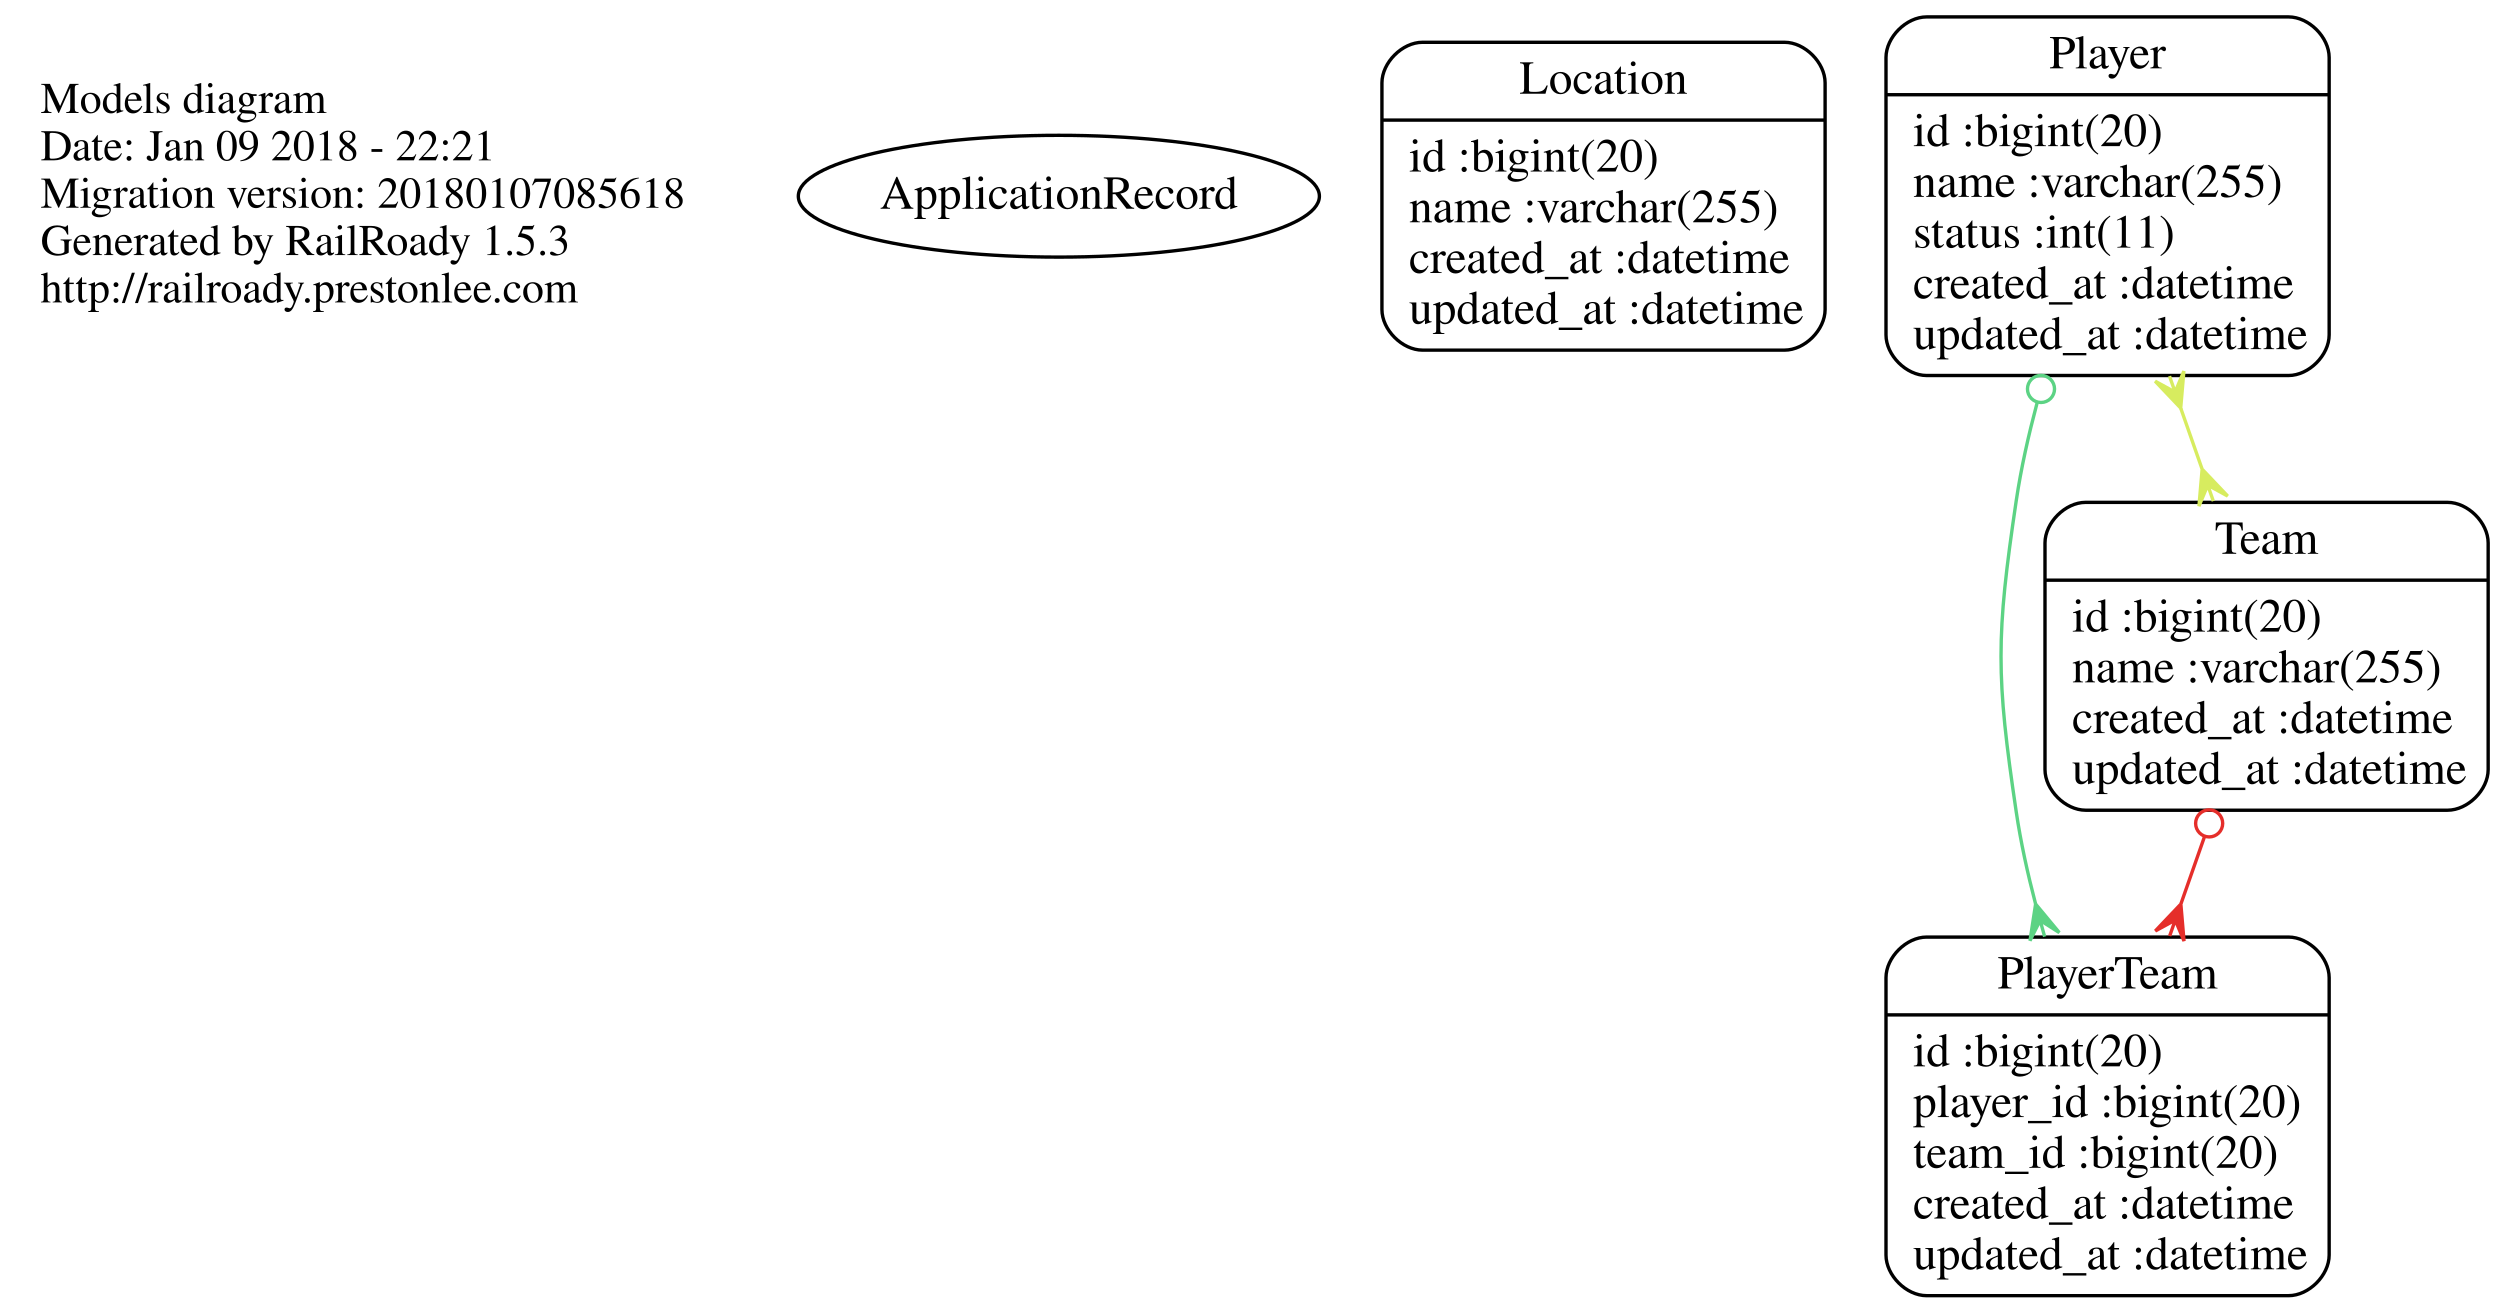
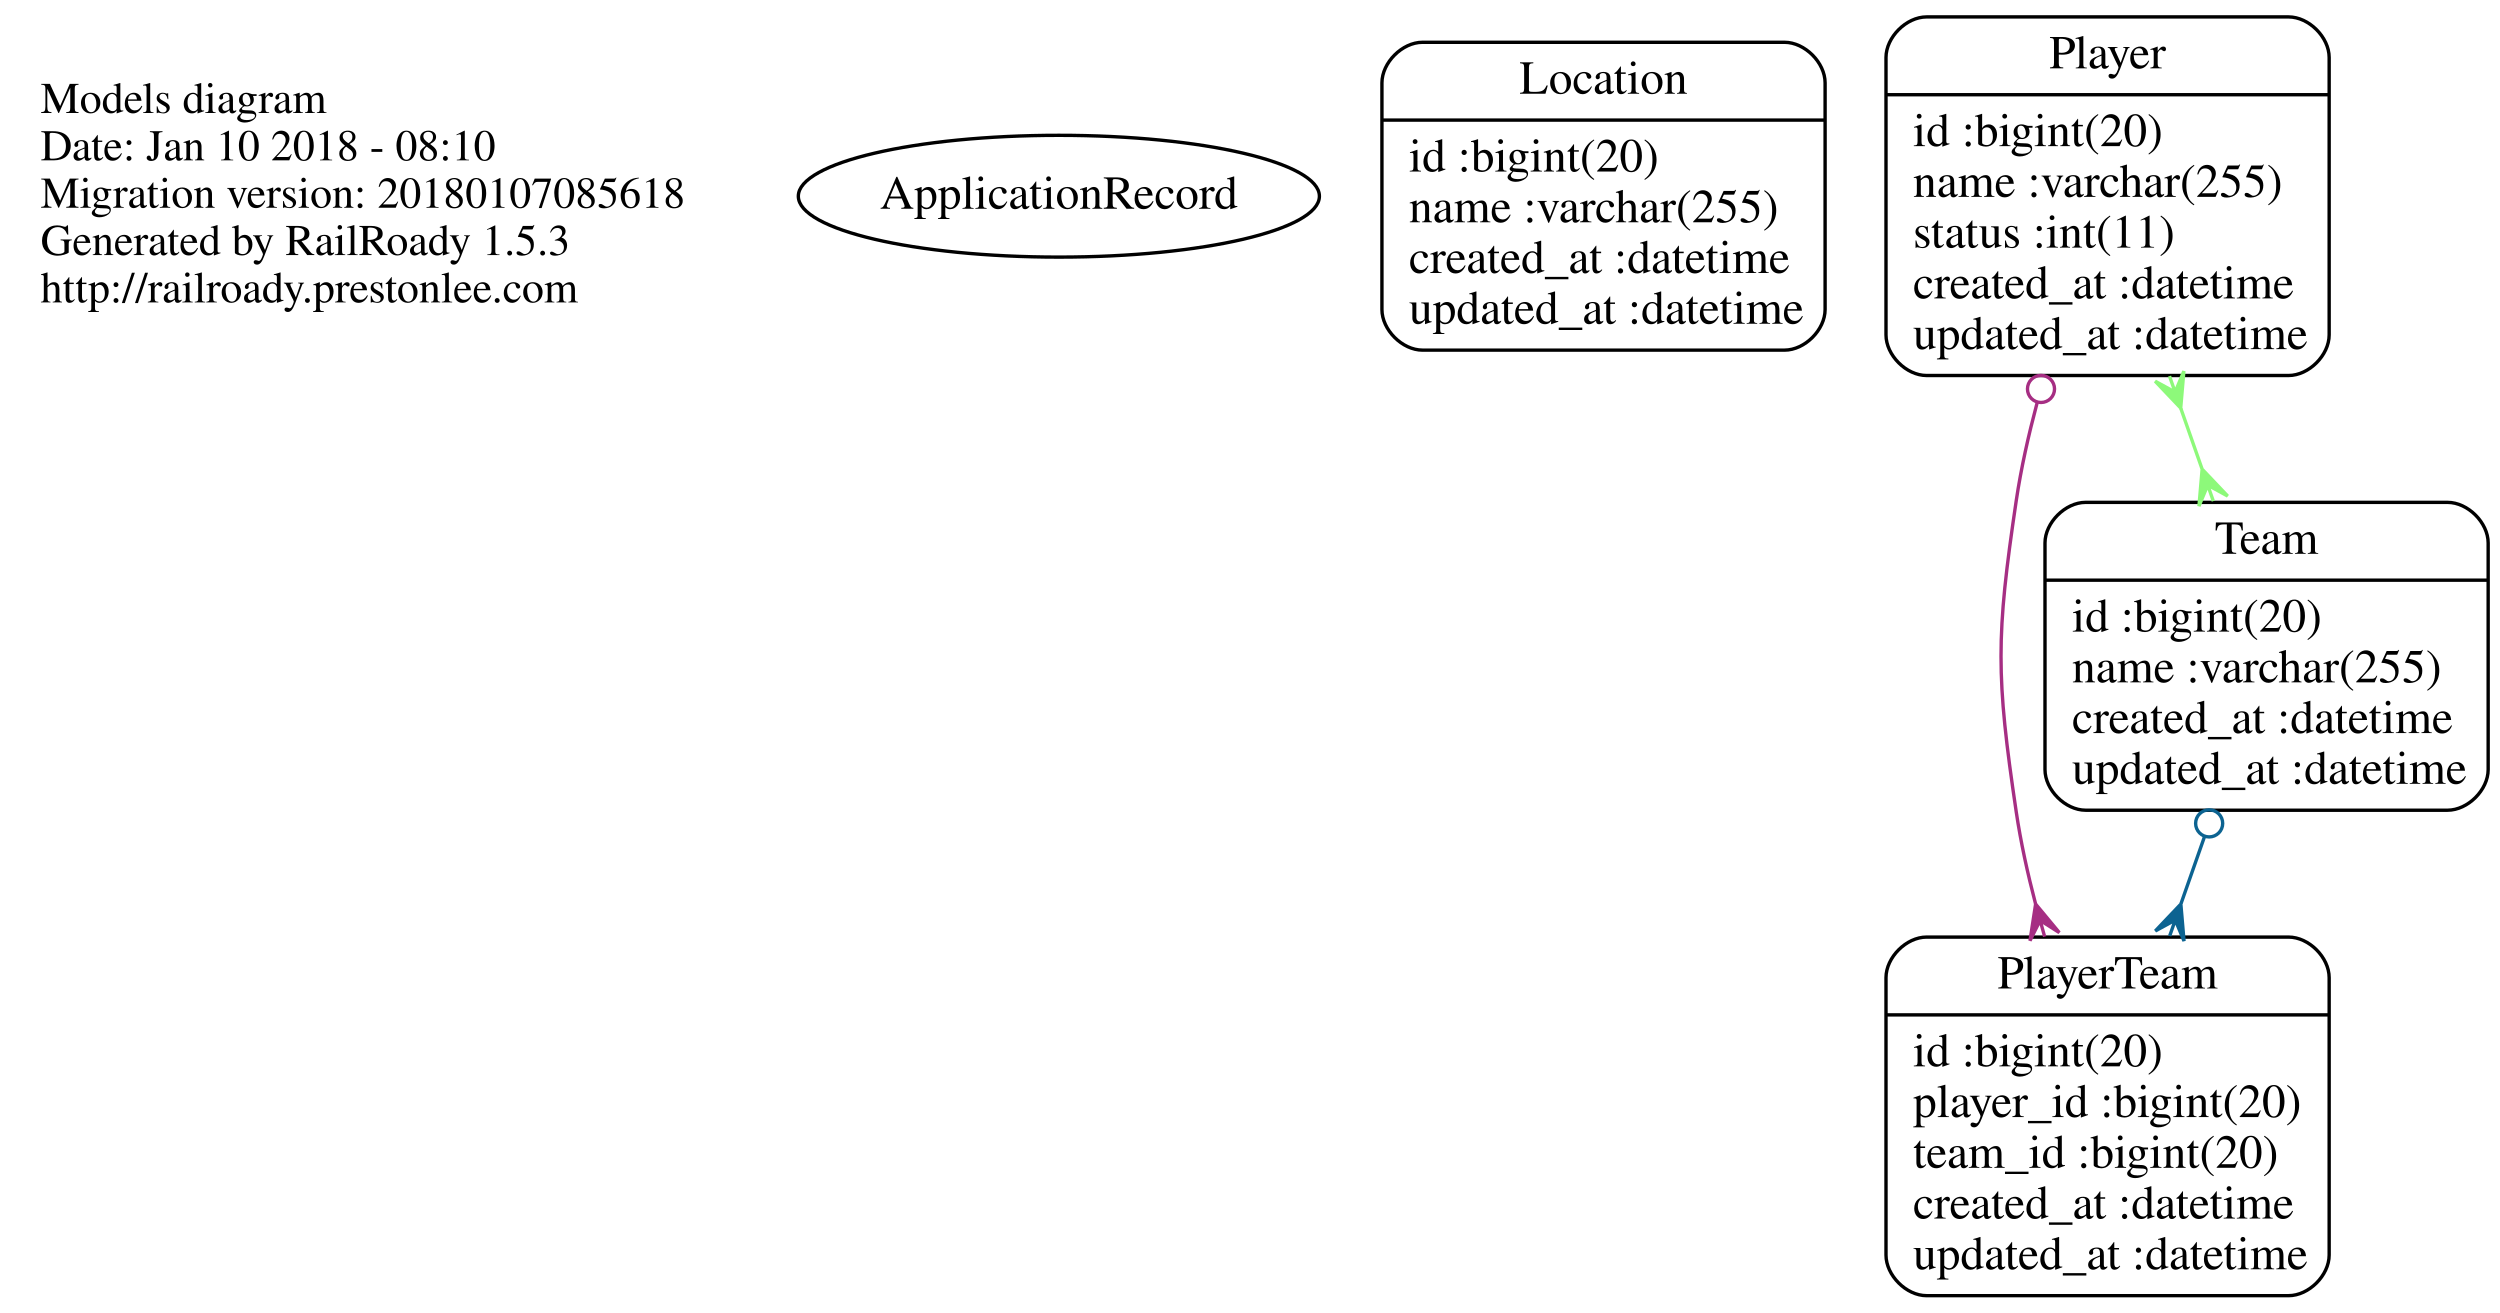
<svg xmlns="http://www.w3.org/2000/svg" width="739pt" height="388pt" viewBox="0.00 0.00 739.00 388.00">
  <g id="graph0" class="graph" transform="scale(1 1) rotate(0) translate(4 384)">
    <polygon fill="none" stroke="none" points="-4,4 -4,-384 735,-384 735,4 -4,4" />
    <g id="node1" class="node">
      <text text-anchor="start" x="8" y="-350.6" font-family="Times,serif" font-size="13.00">Models diagram</text>
-       <text text-anchor="start" x="8" y="-336.6" font-family="Times,serif" font-size="13.00">Date: Jan 09 2018 - 22:21</text>
+       <text text-anchor="start" x="8" y="-336.6" font-family="Times,serif" font-size="13.00">Date: Jan 10 2018 - 08:10</text>
      <text text-anchor="start" x="8" y="-322.6" font-family="Times,serif" font-size="13.00">Migration version: 20180107085618</text>
      <text text-anchor="start" x="8" y="-308.6" font-family="Times,serif" font-size="13.00">Generated by RailRoady 1.5.3</text>
      <text text-anchor="start" x="8" y="-294.6" font-family="Times,serif" font-size="13.00">http://railroady.prestonlee.com</text>
    </g>
    <g id="node2" class="node">
      <ellipse fill="none" stroke="black" cx="309" cy="-326" rx="77.015" ry="18" />
      <text text-anchor="middle" x="309" y="-322.3" font-family="Times,serif" font-size="14.00">ApplicationRecord</text>
    </g>
    <g id="node3" class="node">
      <path fill="none" stroke="black" d="M416.5,-280.5C416.5,-280.5 523.5,-280.5 523.5,-280.5 529.5,-280.5 535.5,-286.5 535.5,-292.5 535.5,-292.5 535.5,-359.5 535.5,-359.5 535.5,-365.5 529.5,-371.5 523.5,-371.5 523.5,-371.5 416.5,-371.5 416.5,-371.5 410.5,-371.5 404.5,-365.5 404.5,-359.5 404.5,-359.5 404.5,-292.5 404.5,-292.5 404.5,-286.5 410.5,-280.5 416.5,-280.5" />
      <text text-anchor="middle" x="470" y="-356.3" font-family="Times,serif" font-size="14.00">Location</text>
      <polyline fill="none" stroke="black" points="404.5,-348.5 535.5,-348.5 " />
      <text text-anchor="start" x="412.5" y="-333.3" font-family="Times,serif" font-size="14.00">id :bigint(20)</text>
      <text text-anchor="start" x="412.5" y="-318.3" font-family="Times,serif" font-size="14.00">name :varchar(255)</text>
      <text text-anchor="start" x="412.5" y="-303.3" font-family="Times,serif" font-size="14.00">created_at :datetime</text>
      <text text-anchor="start" x="412.5" y="-288.3" font-family="Times,serif" font-size="14.00">updated_at :datetime</text>
    </g>
    <g id="node4" class="node">
      <path fill="none" stroke="black" d="M565.5,-273C565.5,-273 672.5,-273 672.5,-273 678.5,-273 684.5,-279 684.5,-285 684.5,-285 684.5,-367 684.5,-367 684.5,-373 678.5,-379 672.5,-379 672.5,-379 565.5,-379 565.5,-379 559.5,-379 553.5,-373 553.5,-367 553.5,-367 553.5,-285 553.5,-285 553.5,-279 559.5,-273 565.5,-273" />
      <text text-anchor="middle" x="619" y="-363.8" font-family="Times,serif" font-size="14.00">Player</text>
      <polyline fill="none" stroke="black" points="553.5,-356 684.5,-356 " />
      <text text-anchor="start" x="561.5" y="-340.8" font-family="Times,serif" font-size="14.00">id :bigint(20)</text>
      <text text-anchor="start" x="561.5" y="-325.8" font-family="Times,serif" font-size="14.00">name :varchar(255)</text>
      <text text-anchor="start" x="561.5" y="-310.8" font-family="Times,serif" font-size="14.00">status :int(11)</text>
      <text text-anchor="start" x="561.5" y="-295.8" font-family="Times,serif" font-size="14.00">created_at :datetime</text>
      <text text-anchor="start" x="561.5" y="-280.8" font-family="Times,serif" font-size="14.00">updated_at :datetime</text>
    </g>
    <g id="node5" class="node">
      <path fill="none" stroke="black" d="M565.5,-1C565.5,-1 672.5,-1 672.5,-1 678.5,-1 684.5,-7 684.5,-13 684.5,-13 684.5,-95 684.5,-95 684.5,-101 678.5,-107 672.5,-107 672.5,-107 565.5,-107 565.5,-107 559.5,-107 553.5,-101 553.5,-95 553.5,-95 553.5,-13 553.5,-13 553.5,-7 559.5,-1 565.5,-1" />
      <text text-anchor="middle" x="619" y="-91.8" font-family="Times,serif" font-size="14.00">PlayerTeam</text>
      <polyline fill="none" stroke="black" points="553.5,-84 684.5,-84 " />
      <text text-anchor="start" x="561.5" y="-68.8" font-family="Times,serif" font-size="14.00">id :bigint(20)</text>
      <text text-anchor="start" x="561.5" y="-53.8" font-family="Times,serif" font-size="14.00">player_id :bigint(20)</text>
      <text text-anchor="start" x="561.5" y="-38.8" font-family="Times,serif" font-size="14.00">team_id :bigint(20)</text>
      <text text-anchor="start" x="561.5" y="-23.8" font-family="Times,serif" font-size="14.00">created_at :datetime</text>
      <text text-anchor="start" x="561.5" y="-8.8" font-family="Times,serif" font-size="14.00">updated_at :datetime</text>
    </g>
    <g id="edge1" class="edge">
-       <path fill="none" stroke="#5cd384" d="M598.173,-264.925C595.613,-255.355 593.407,-245.483 592,-236 586,-195.554 586,-184.446 592,-144 593.322,-135.086 595.352,-125.828 597.716,-116.8" />
-       <ellipse fill="none" stroke="#5cd384" cx="599.32" cy="-269.026" rx="4" ry="4" />
-       <polygon fill="#5cd384" stroke="#5cd384" points="597.728,-116.759 604.734,-108.323 599.062,-111.94 600.397,-107.122 600.397,-107.122 600.397,-107.122 599.062,-111.94 596.06,-105.921 597.728,-116.759 597.728,-116.759" />
+       <path fill="none" stroke="#a62e83" d="M598.173,-264.925C595.613,-255.355 593.407,-245.483 592,-236 586,-195.554 586,-184.446 592,-144 593.322,-135.086 595.352,-125.828 597.716,-116.8" />
+       <ellipse fill="none" stroke="#a62e83" cx="599.32" cy="-269.026" rx="4" ry="4" />
+       <polygon fill="#a62e83" stroke="#a62e83" points="597.728,-116.759 604.734,-108.323 599.062,-111.94 600.397,-107.122 600.397,-107.122 600.397,-107.122 599.062,-111.94 596.06,-105.921 597.728,-116.759 597.728,-116.759" />
    </g>
    <g id="node6" class="node">
      <path fill="none" stroke="black" d="M612.5,-144.5C612.5,-144.5 719.5,-144.5 719.5,-144.5 725.5,-144.5 731.5,-150.5 731.5,-156.5 731.5,-156.5 731.5,-223.5 731.5,-223.5 731.5,-229.5 725.5,-235.5 719.5,-235.5 719.5,-235.5 612.5,-235.5 612.5,-235.5 606.5,-235.5 600.5,-229.5 600.5,-223.5 600.5,-223.5 600.5,-156.5 600.5,-156.5 600.5,-150.5 606.5,-144.5 612.5,-144.5" />
      <text text-anchor="middle" x="666" y="-220.3" font-family="Times,serif" font-size="14.00">Team</text>
      <polyline fill="none" stroke="black" points="600.5,-212.5 731.5,-212.5 " />
      <text text-anchor="start" x="608.5" y="-197.3" font-family="Times,serif" font-size="14.00">id :bigint(20)</text>
      <text text-anchor="start" x="608.5" y="-182.3" font-family="Times,serif" font-size="14.00">name :varchar(255)</text>
      <text text-anchor="start" x="608.5" y="-167.3" font-family="Times,serif" font-size="14.00">created_at :datetime</text>
      <text text-anchor="start" x="608.5" y="-152.3" font-family="Times,serif" font-size="14.00">updated_at :datetime</text>
    </g>
    <g id="edge2" class="edge">
-       <path fill="none" stroke="#d7ec5f" d="M640.653,-263.266C642.728,-257.351 644.821,-251.382 646.869,-245.543" />
-       <polygon fill="#d7ec5f" stroke="#d7ec5f" points="640.616,-263.372 633.06,-271.319 638.961,-268.09 637.306,-272.808 637.306,-272.808 637.306,-272.808 638.961,-268.09 641.552,-274.298 640.616,-263.372 640.616,-263.372" />
-       <polygon fill="#d7ec5f" stroke="#d7ec5f" points="646.951,-245.31 654.507,-237.363 648.606,-240.592 650.261,-235.873 650.261,-235.873 650.261,-235.873 648.606,-240.592 646.014,-234.384 646.951,-245.31 646.951,-245.31" />
+       <path fill="none" stroke="#8df97a" d="M640.653,-263.266C642.728,-257.351 644.821,-251.382 646.869,-245.543" />
+       <polygon fill="#8df97a" stroke="#8df97a" points="640.616,-263.372 633.06,-271.319 638.961,-268.09 637.306,-272.808 637.306,-272.808 637.306,-272.808 638.961,-268.09 641.552,-274.298 640.616,-263.372 640.616,-263.372" />
+       <polygon fill="#8df97a" stroke="#8df97a" points="646.951,-245.31 654.507,-237.363 648.606,-240.592 650.261,-235.873 650.261,-235.873 650.261,-235.873 648.606,-240.592 646.014,-234.384 646.951,-245.31 646.951,-245.31" />
    </g>
    <g id="edge3" class="edge">
-       <path fill="none" stroke="#e52e2a" d="M647.67,-136.739C645.392,-130.247 643.047,-123.56 640.725,-116.939" />
-       <ellipse fill="none" stroke="#e52e2a" cx="649.026" cy="-140.605" rx="4" ry="4" />
-       <polygon fill="#e52e2a" stroke="#e52e2a" points="640.66,-116.754 641.597,-105.828 639.005,-112.036 637.35,-107.318 637.35,-107.318 637.35,-107.318 639.005,-112.036 633.104,-108.807 640.66,-116.754 640.66,-116.754" />
+       <path fill="none" stroke="#0c6391" d="M647.67,-136.739C645.392,-130.247 643.047,-123.56 640.725,-116.939" />
+       <ellipse fill="none" stroke="#0c6391" cx="649.026" cy="-140.605" rx="4" ry="4" />
+       <polygon fill="#0c6391" stroke="#0c6391" points="640.66,-116.754 641.597,-105.828 639.005,-112.036 637.35,-107.318 637.35,-107.318 637.35,-107.318 639.005,-112.036 633.104,-108.807 640.66,-116.754 640.66,-116.754" />
    </g>
  </g>
</svg>
